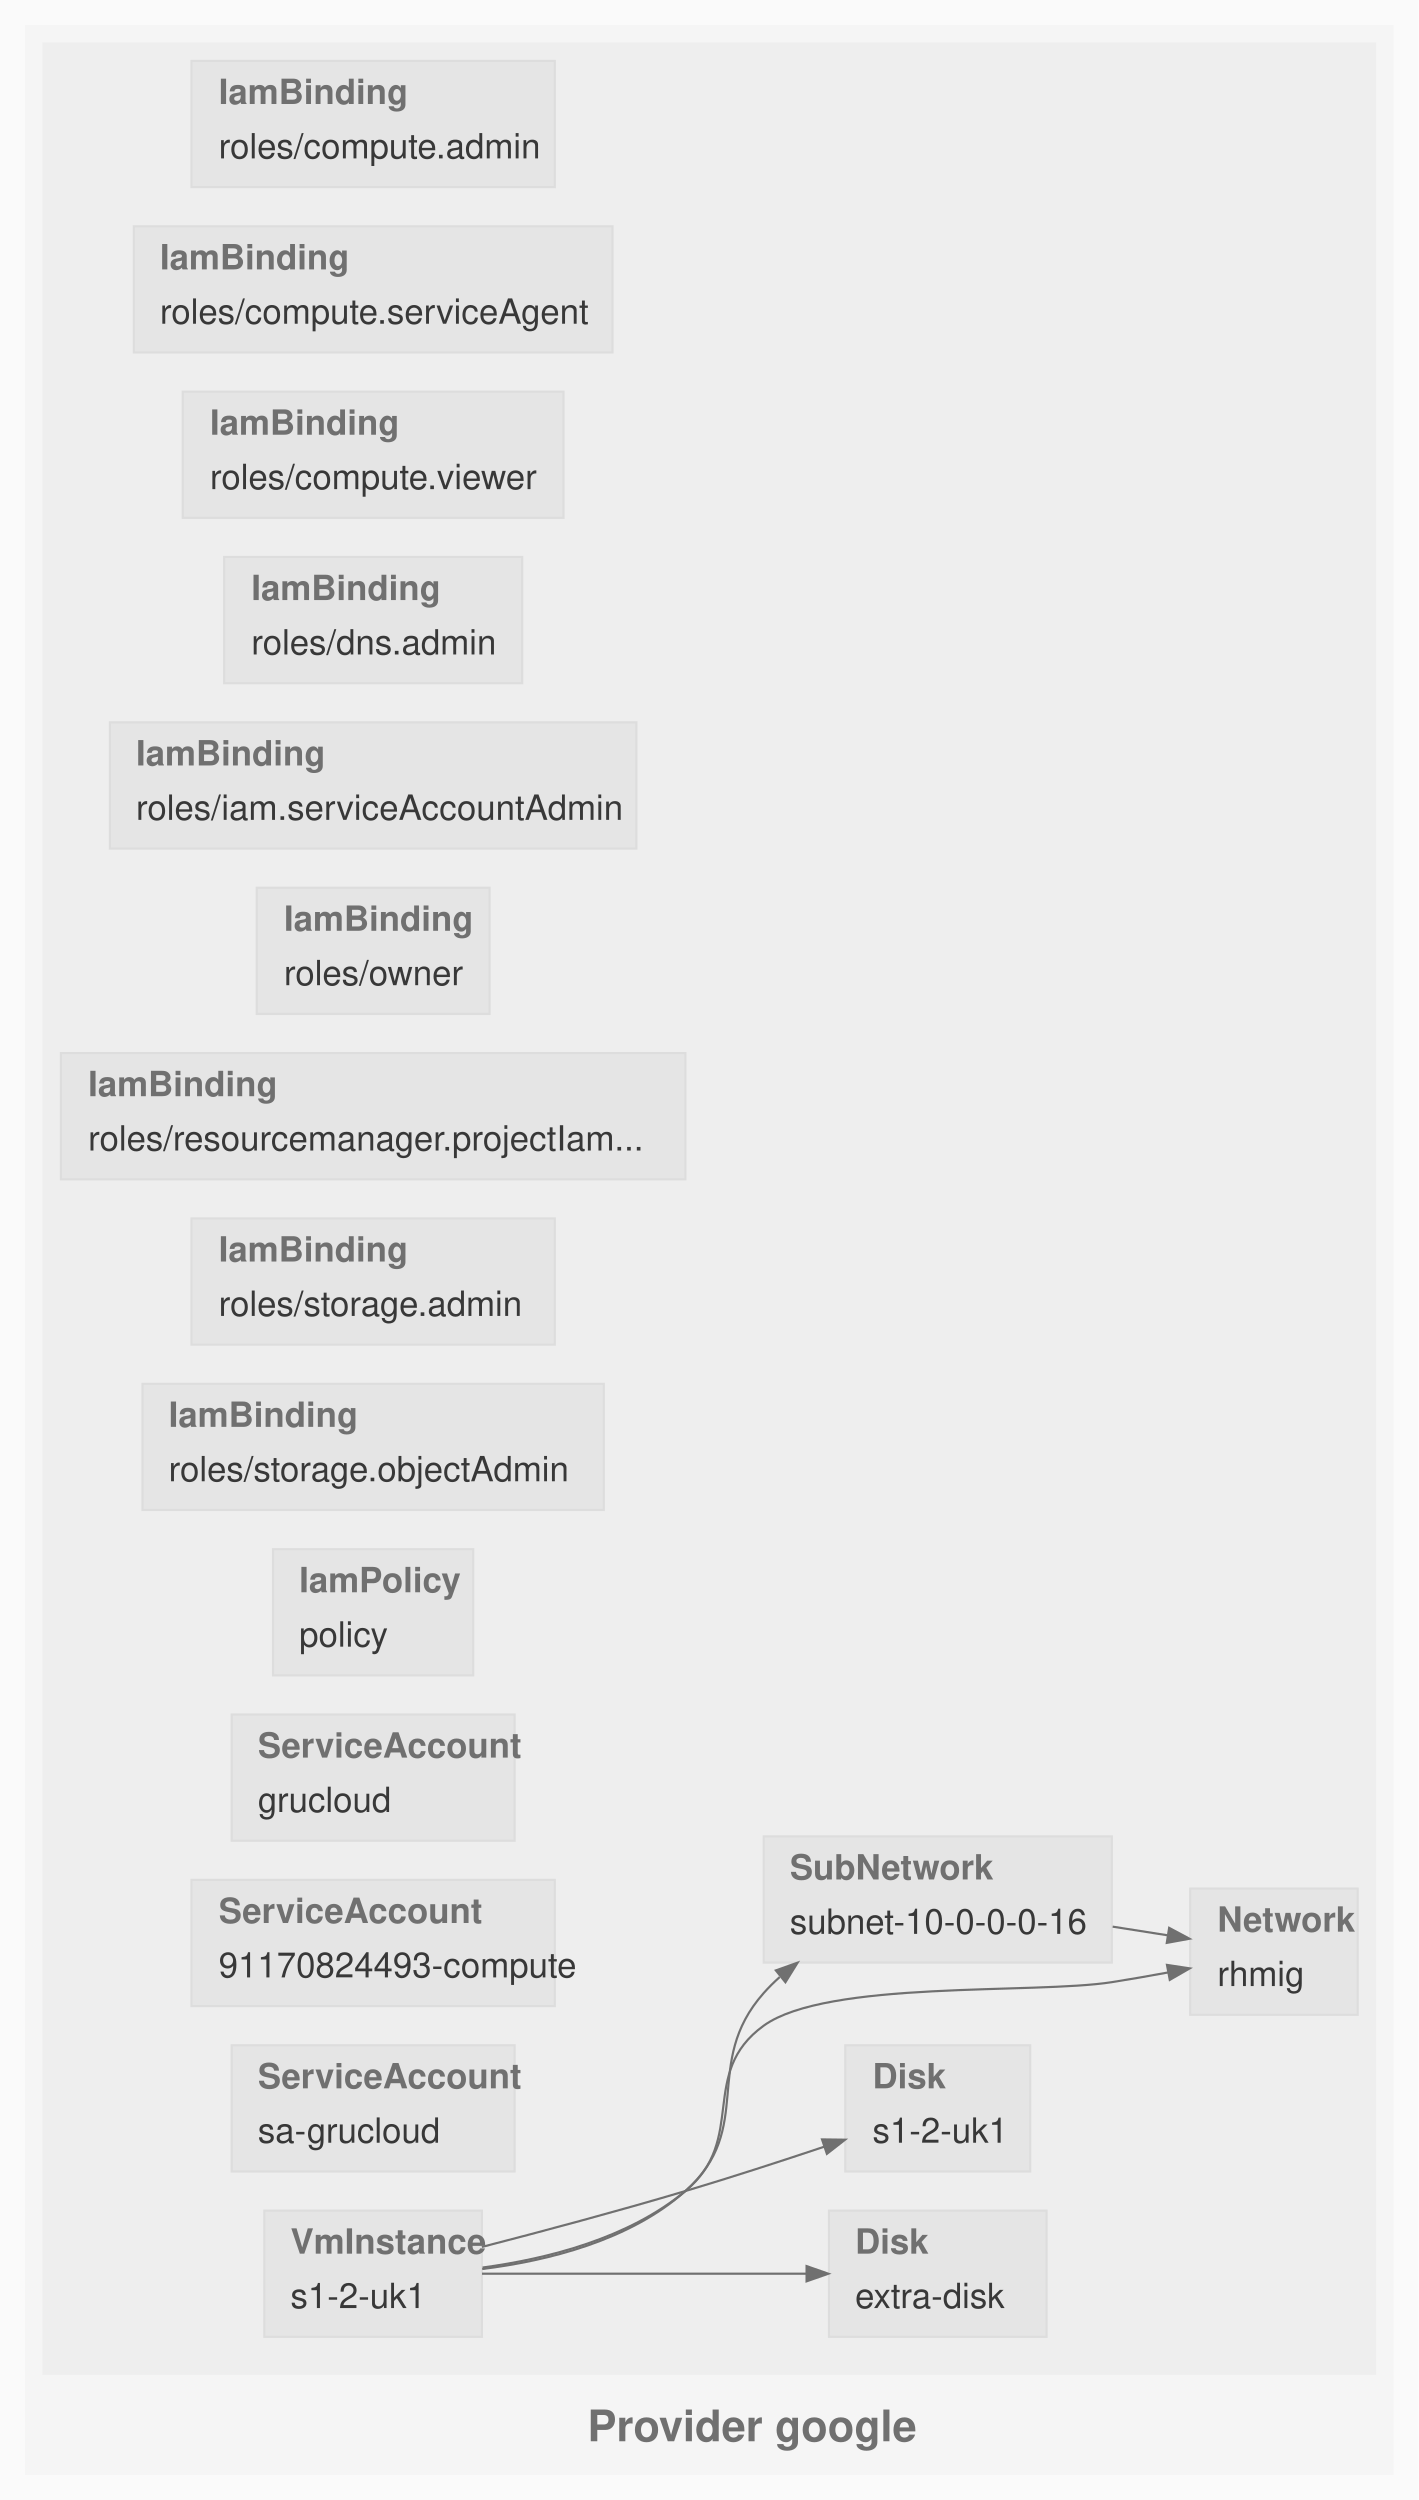
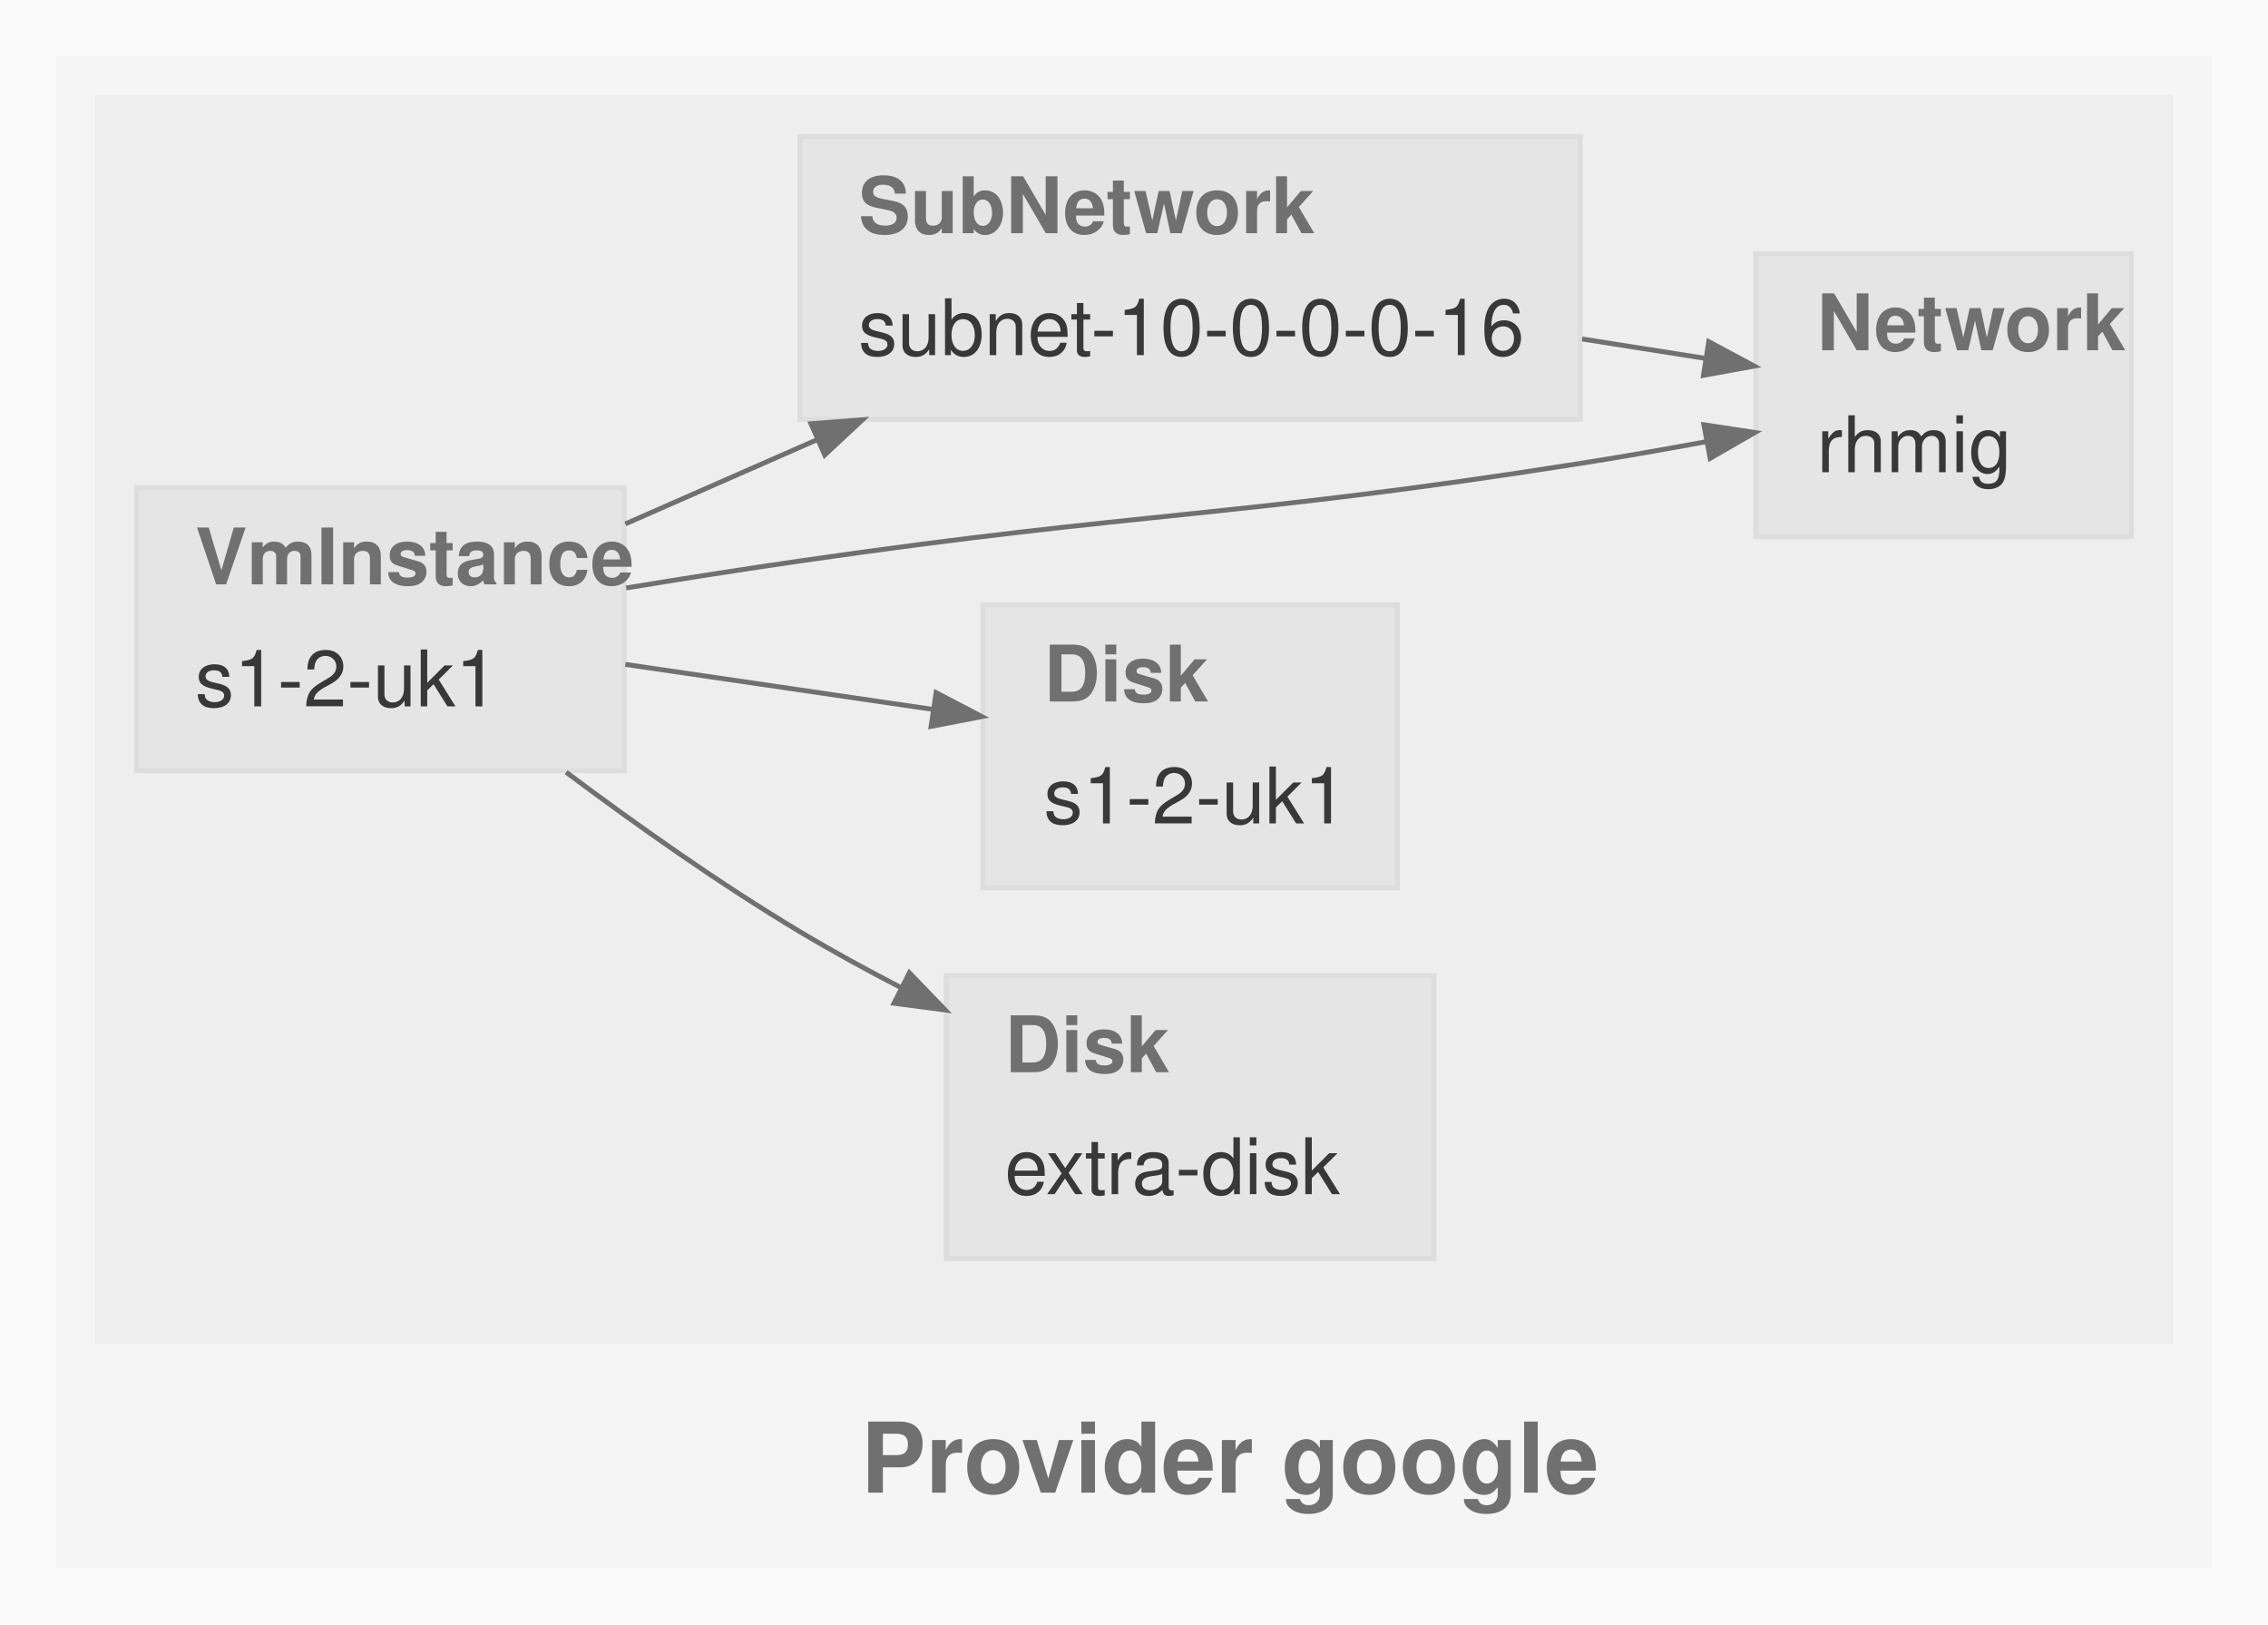
- <svg xmlns="http://www.w3.org/2000/svg" width="652pt" height="1149pt" viewBox="0.00 0.00 652.00 1149.00">
-   <g id="graph0" class="graph" transform="scale(1 1) rotate(0) translate(4 1145)">
-     <polygon fill="#fafafa" stroke="transparent" points="-4,4 -4,-1145 648,-1145 648,4 -4,4" />
+ <svg xmlns="http://www.w3.org/2000/svg" width="465pt" height="333pt" viewBox="0.00 0.00 465.00 333.00">
+   <g id="graph0" class="graph" transform="scale(1 1) rotate(0) translate(4 329)">
+     <polygon fill="#fafafa" stroke="transparent" points="-4,4 -4,-329 461,-329 461,4 -4,4" />
    <g id="clust1" class="cluster">
-       <polygon fill="#f5f5f5" stroke="#f5f5f5" points="8,-8 8,-1133 636,-1133 636,-8 8,-8" />
-       <text text-anchor="start" x="266" y="-23" font-family="Helvetica,sans-Serif" font-weight="bold" font-size="20.00" fill="#707070">Provider google</text>
+       <polygon fill="#f5f5f5" stroke="#f5f5f5" points="8,-8 8,-317 449,-317 449,-8 8,-8" />
+       <text text-anchor="start" x="172.5" y="-23" font-family="Helvetica,sans-Serif" font-weight="bold" font-size="20.00" fill="#707070">Provider google</text>
    </g>
    <g id="clust2" class="cluster">
-       <polygon fill="#eeeeee" stroke="#eeeeee" points="16,-54 16,-1125 628,-1125 628,-54 16,-54" />
-       <text text-anchor="start" x="318" y="-58.2" font-family="Helvetica,sans-Serif" font-size="1.00" fill="#383838"> </text>
+       <polygon fill="#eeeeee" stroke="#eeeeee" points="16,-54 16,-309 441,-309 441,-54 16,-54" />
+       <text text-anchor="start" x="224.5" y="-58.2" font-family="Helvetica,sans-Serif" font-size="1.00" fill="#383838"> </text>
    </g>
    <g id="node1" class="node">
-       <polygon fill="#e5e5e5" stroke="#dddddd" points="477,-129 377,-129 377,-71 477,-71 477,-129" />
-       <text text-anchor="start" x="389" y="-109.2" font-family="Helvetica,sans-Serif" font-weight="bold" font-size="16.00" fill="#707070">Disk</text>
-       <text text-anchor="start" x="389" y="-84.2" font-family="Helvetica,sans-Serif" font-size="16.00" fill="#383838">extra-disk</text>
+       <polygon fill="#e5e5e5" stroke="#dddddd" points="290,-129 190,-129 190,-71 290,-71 290,-129" />
+       <text text-anchor="start" x="202" y="-109.2" font-family="Helvetica,sans-Serif" font-weight="bold" font-size="16.00" fill="#707070">Disk</text>
+       <text text-anchor="start" x="202" y="-84.2" font-family="Helvetica,sans-Serif" font-size="16.00" fill="#383838">extra-disk</text>
    </g>
    <g id="node2" class="node">
-       <polygon fill="#e5e5e5" stroke="#dddddd" points="469.5,-205 384.5,-205 384.5,-147 469.5,-147 469.5,-205" />
-       <text text-anchor="start" x="397" y="-185.2" font-family="Helvetica,sans-Serif" font-weight="bold" font-size="16.00" fill="#707070">Disk</text>
-       <text text-anchor="start" x="397" y="-160.2" font-family="Helvetica,sans-Serif" font-size="16.00" fill="#383838">s1-2-uk1</text>
+       <polygon fill="#e5e5e5" stroke="#dddddd" points="282.5,-205 197.5,-205 197.5,-147 282.5,-147 282.5,-205" />
+       <text text-anchor="start" x="210" y="-185.2" font-family="Helvetica,sans-Serif" font-weight="bold" font-size="16.00" fill="#707070">Disk</text>
+       <text text-anchor="start" x="210" y="-160.2" font-family="Helvetica,sans-Serif" font-size="16.00" fill="#383838">s1-2-uk1</text>
    </g>
    <g id="node3" class="node">
-       <polygon fill="#e5e5e5" stroke="#dddddd" points="620,-277 543,-277 543,-219 620,-219 620,-277" />
-       <text text-anchor="start" x="555.5" y="-257.2" font-family="Helvetica,sans-Serif" font-weight="bold" font-size="16.00" fill="#707070">Network</text>
-       <text text-anchor="start" x="555.5" y="-232.2" font-family="Helvetica,sans-Serif" font-size="16.00" fill="#383838">rhmig</text>
+       <polygon fill="#e5e5e5" stroke="#dddddd" points="433,-277 356,-277 356,-219 433,-219 433,-277" />
+       <text text-anchor="start" x="368.5" y="-257.2" font-family="Helvetica,sans-Serif" font-weight="bold" font-size="16.00" fill="#707070">Network</text>
+       <text text-anchor="start" x="368.5" y="-232.2" font-family="Helvetica,sans-Serif" font-size="16.00" fill="#383838">rhmig</text>
    </g>
    <g id="node4" class="node">
-       <polygon fill="#e5e5e5" stroke="#dddddd" points="507,-301 347,-301 347,-243 507,-243 507,-301" />
-       <text text-anchor="start" x="359" y="-281.2" font-family="Helvetica,sans-Serif" font-weight="bold" font-size="16.00" fill="#707070">SubNetwork</text>
-       <text text-anchor="start" x="359" y="-256.2" font-family="Helvetica,sans-Serif" font-size="16.00" fill="#383838">subnet-10-0-0-0-16</text>
+       <polygon fill="#e5e5e5" stroke="#dddddd" points="320,-301 160,-301 160,-243 320,-243 320,-301" />
+       <text text-anchor="start" x="172" y="-281.2" font-family="Helvetica,sans-Serif" font-weight="bold" font-size="16.00" fill="#707070">SubNetwork</text>
+       <text text-anchor="start" x="172" y="-256.2" font-family="Helvetica,sans-Serif" font-size="16.00" fill="#383838">subnet-10-0-0-0-16</text>
    </g>
    <g id="edge1" class="edge">
-       <path fill="none" stroke="#707070" d="M507.38,-259.51C516.03,-258.15 524.62,-256.79 532.72,-255.52" />
-       <polygon fill="#707070" stroke="#707070" points="533.34,-258.96 542.68,-253.95 532.25,-252.05 533.34,-258.96" />
+       <path fill="none" stroke="#707070" d="M320.38,-259.51C329.03,-258.15 337.62,-256.79 345.72,-255.52" />
+       <polygon fill="#707070" stroke="#707070" points="346.34,-258.96 355.68,-253.95 345.25,-252.05 346.34,-258.96" />
    </g>
    <g id="node5" class="node">
-       <polygon fill="#e5e5e5" stroke="#dddddd" points="251,-1117 84,-1117 84,-1059 251,-1059 251,-1117" />
-       <text text-anchor="start" x="96.5" y="-1097.2" font-family="Helvetica,sans-Serif" font-weight="bold" font-size="16.00" fill="#707070">IamBinding</text>
-       <text text-anchor="start" x="96.5" y="-1072.2" font-family="Helvetica,sans-Serif" font-size="16.00" fill="#383838">roles/compute.admin</text>
-     </g>
-     <g id="node6" class="node">
-       <polygon fill="#e5e5e5" stroke="#dddddd" points="277.5,-1041 57.5,-1041 57.5,-983 277.5,-983 277.5,-1041" />
-       <text text-anchor="start" x="69.5" y="-1021.2" font-family="Helvetica,sans-Serif" font-weight="bold" font-size="16.00" fill="#707070">IamBinding</text>
-       <text text-anchor="start" x="69.5" y="-996.2" font-family="Helvetica,sans-Serif" font-size="16.00" fill="#383838">roles/compute.serviceAgent</text>
-     </g>
-     <g id="node7" class="node">
-       <polygon fill="#e5e5e5" stroke="#dddddd" points="255,-965 80,-965 80,-907 255,-907 255,-965" />
-       <text text-anchor="start" x="92.5" y="-945.2" font-family="Helvetica,sans-Serif" font-weight="bold" font-size="16.00" fill="#707070">IamBinding</text>
-       <text text-anchor="start" x="92.5" y="-920.2" font-family="Helvetica,sans-Serif" font-size="16.00" fill="#383838">roles/compute.viewer</text>
-     </g>
-     <g id="node8" class="node">
-       <polygon fill="#e5e5e5" stroke="#dddddd" points="236,-889 99,-889 99,-831 236,-831 236,-889" />
-       <text text-anchor="start" x="111.5" y="-869.2" font-family="Helvetica,sans-Serif" font-weight="bold" font-size="16.00" fill="#707070">IamBinding</text>
-       <text text-anchor="start" x="111.5" y="-844.2" font-family="Helvetica,sans-Serif" font-size="16.00" fill="#383838">roles/dns.admin</text>
-     </g>
-     <g id="node9" class="node">
-       <polygon fill="#e5e5e5" stroke="#dddddd" points="288.5,-813 46.5,-813 46.5,-755 288.5,-755 288.5,-813" />
-       <text text-anchor="start" x="58.5" y="-793.2" font-family="Helvetica,sans-Serif" font-weight="bold" font-size="16.00" fill="#707070">IamBinding</text>
-       <text text-anchor="start" x="58.5" y="-768.2" font-family="Helvetica,sans-Serif" font-size="16.00" fill="#383838">roles/iam.serviceAccountAdmin</text>
-     </g>
-     <g id="node10" class="node">
-       <polygon fill="#e5e5e5" stroke="#dddddd" points="221,-737 114,-737 114,-679 221,-679 221,-737" />
-       <text text-anchor="start" x="126.5" y="-717.2" font-family="Helvetica,sans-Serif" font-weight="bold" font-size="16.00" fill="#707070">IamBinding</text>
-       <text text-anchor="start" x="126.5" y="-692.2" font-family="Helvetica,sans-Serif" font-size="16.00" fill="#383838">roles/owner</text>
-     </g>
-     <g id="node11" class="node">
-       <polygon fill="#e5e5e5" stroke="#dddddd" points="311,-661 24,-661 24,-603 311,-603 311,-661" />
-       <text text-anchor="start" x="36.5" y="-641.2" font-family="Helvetica,sans-Serif" font-weight="bold" font-size="16.00" fill="#707070">IamBinding</text>
-       <text text-anchor="start" x="36.5" y="-616.2" font-family="Helvetica,sans-Serif" font-size="16.00" fill="#383838">roles/resourcemanager.projectIam...</text>
-     </g>
-     <g id="node12" class="node">
-       <polygon fill="#e5e5e5" stroke="#dddddd" points="251,-585 84,-585 84,-527 251,-527 251,-585" />
-       <text text-anchor="start" x="96.5" y="-565.2" font-family="Helvetica,sans-Serif" font-weight="bold" font-size="16.00" fill="#707070">IamBinding</text>
-       <text text-anchor="start" x="96.5" y="-540.2" font-family="Helvetica,sans-Serif" font-size="16.00" fill="#383838">roles/storage.admin</text>
-     </g>
-     <g id="node13" class="node">
-       <polygon fill="#e5e5e5" stroke="#dddddd" points="273.5,-509 61.5,-509 61.5,-451 273.5,-451 273.5,-509" />
-       <text text-anchor="start" x="73.5" y="-489.2" font-family="Helvetica,sans-Serif" font-weight="bold" font-size="16.00" fill="#707070">IamBinding</text>
-       <text text-anchor="start" x="73.5" y="-464.2" font-family="Helvetica,sans-Serif" font-size="16.00" fill="#383838">roles/storage.objectAdmin</text>
-     </g>
-     <g id="node14" class="node">
-       <polygon fill="#e5e5e5" stroke="#dddddd" points="213.5,-433 121.5,-433 121.5,-375 213.5,-375 213.5,-433" />
-       <text text-anchor="start" x="133.5" y="-413.2" font-family="Helvetica,sans-Serif" font-weight="bold" font-size="16.00" fill="#707070">IamPolicy</text>
-       <text text-anchor="start" x="133.5" y="-388.2" font-family="Helvetica,sans-Serif" font-size="16.00" fill="#383838">policy</text>
-     </g>
-     <g id="node15" class="node">
-       <polygon fill="#e5e5e5" stroke="#dddddd" points="232.5,-357 102.5,-357 102.5,-299 232.5,-299 232.5,-357" />
-       <text text-anchor="start" x="114.5" y="-337.2" font-family="Helvetica,sans-Serif" font-weight="bold" font-size="16.00" fill="#707070">ServiceAccount</text>
-       <text text-anchor="start" x="114.5" y="-312.2" font-family="Helvetica,sans-Serif" font-size="16.00" fill="#383838">grucloud</text>
-     </g>
-     <g id="node16" class="node">
-       <polygon fill="#e5e5e5" stroke="#dddddd" points="251,-281 84,-281 84,-223 251,-223 251,-281" />
-       <text text-anchor="start" x="96.5" y="-261.2" font-family="Helvetica,sans-Serif" font-weight="bold" font-size="16.00" fill="#707070">ServiceAccount</text>
-       <text text-anchor="start" x="96.5" y="-236.2" font-family="Helvetica,sans-Serif" font-size="16.00" fill="#383838">91170824493-compute</text>
-     </g>
-     <g id="node17" class="node">
-       <polygon fill="#e5e5e5" stroke="#dddddd" points="232.5,-205 102.5,-205 102.5,-147 232.5,-147 232.5,-205" />
-       <text text-anchor="start" x="114.5" y="-185.2" font-family="Helvetica,sans-Serif" font-weight="bold" font-size="16.00" fill="#707070">ServiceAccount</text>
-       <text text-anchor="start" x="114.5" y="-160.2" font-family="Helvetica,sans-Serif" font-size="16.00" fill="#383838">sa-grucloud</text>
-     </g>
-     <g id="node18" class="node">
-       <polygon fill="#e5e5e5" stroke="#dddddd" points="217.5,-129 117.5,-129 117.5,-71 217.5,-71 217.5,-129" />
-       <text text-anchor="start" x="129.5" y="-109.2" font-family="Helvetica,sans-Serif" font-weight="bold" font-size="16.00" fill="#707070">VmInstance</text>
-       <text text-anchor="start" x="129.5" y="-84.2" font-family="Helvetica,sans-Serif" font-size="16.00" fill="#383838">s1-2-uk1</text>
+       <polygon fill="#e5e5e5" stroke="#dddddd" points="124,-229 24,-229 24,-171 124,-171 124,-229" />
+       <text text-anchor="start" x="36" y="-209.2" font-family="Helvetica,sans-Serif" font-weight="bold" font-size="16.00" fill="#707070">VmInstance</text>
+       <text text-anchor="start" x="36" y="-184.2" font-family="Helvetica,sans-Serif" font-size="16.00" fill="#383838">s1-2-uk1</text>
    </g>
    <g id="edge5" class="edge">
-       <path fill="none" stroke="#707070" d="M217.54,-100C259.91,-100 321.27,-100 366.46,-100" />
-       <polygon fill="#707070" stroke="#707070" points="366.7,-103.5 376.7,-100 366.7,-96.5 366.7,-103.5" />
+       <path fill="none" stroke="#707070" d="M112.07,-170.7C126.62,-159.82 143.7,-147.75 160,-138 166.61,-134.04 173.7,-130.17 180.81,-126.49" />
+       <polygon fill="#707070" stroke="#707070" points="182.45,-129.58 189.8,-121.95 179.3,-123.33 182.45,-129.58" />
    </g>
    <g id="edge4" class="edge">
-       <path fill="none" stroke="#707070" d="M217.5,-112.31C245.08,-119.43 280.08,-128.78 311,-138 332.04,-144.28 355.05,-151.75 374.92,-158.41" />
-       <polygon fill="#707070" stroke="#707070" points="373.8,-161.73 384.4,-161.6 376.04,-155.09 373.8,-161.73" />
+       <path fill="none" stroke="#707070" d="M124.21,-192.8C144.14,-189.88 167.17,-186.51 187.35,-183.56" />
+       <polygon fill="#707070" stroke="#707070" points="187.92,-187.01 197.31,-182.1 186.9,-180.09 187.92,-187.01" />
    </g>
    <g id="edge2" class="edge">
-       <path fill="none" stroke="#707070" d="M217.79,-102.84C247.68,-106.87 284.93,-116.29 311,-138 339.72,-161.92 316.72,-192.09 347,-214 376.03,-235.01 471.6,-228.42 507,-234 515.39,-235.32 524.29,-236.88 532.9,-238.47" />
-       <polygon fill="#707070" stroke="#707070" points="532.34,-241.93 542.81,-240.34 533.63,-235.05 532.34,-241.93" />
+       <path fill="none" stroke="#707070" d="M124.39,-208.47C136.05,-210.38 148.45,-212.33 160,-214 230.92,-224.27 249.21,-222.85 320,-234 328.39,-235.32 337.29,-236.88 345.9,-238.47" />
+       <polygon fill="#707070" stroke="#707070" points="345.34,-241.93 355.81,-240.34 346.63,-235.05 345.34,-241.93" />
    </g>
    <g id="edge3" class="edge">
-       <path fill="none" stroke="#707070" d="M217.62,-102.16C247.81,-105.92 285.47,-115.27 311,-138 343.49,-166.92 318.17,-196.43 347,-229 349.28,-231.57 351.75,-234.02 354.36,-236.35" />
-       <polygon fill="#707070" stroke="#707070" points="352.58,-239.41 362.57,-242.96 356.98,-233.96 352.58,-239.41" />
+       <path fill="none" stroke="#707070" d="M124.21,-221.6C136.62,-227.05 150.24,-233.03 163.63,-238.91" />
+       <polygon fill="#707070" stroke="#707070" points="162.27,-242.14 172.84,-242.95 165.09,-235.73 162.27,-242.14" />
    </g>
  </g>
</svg>
